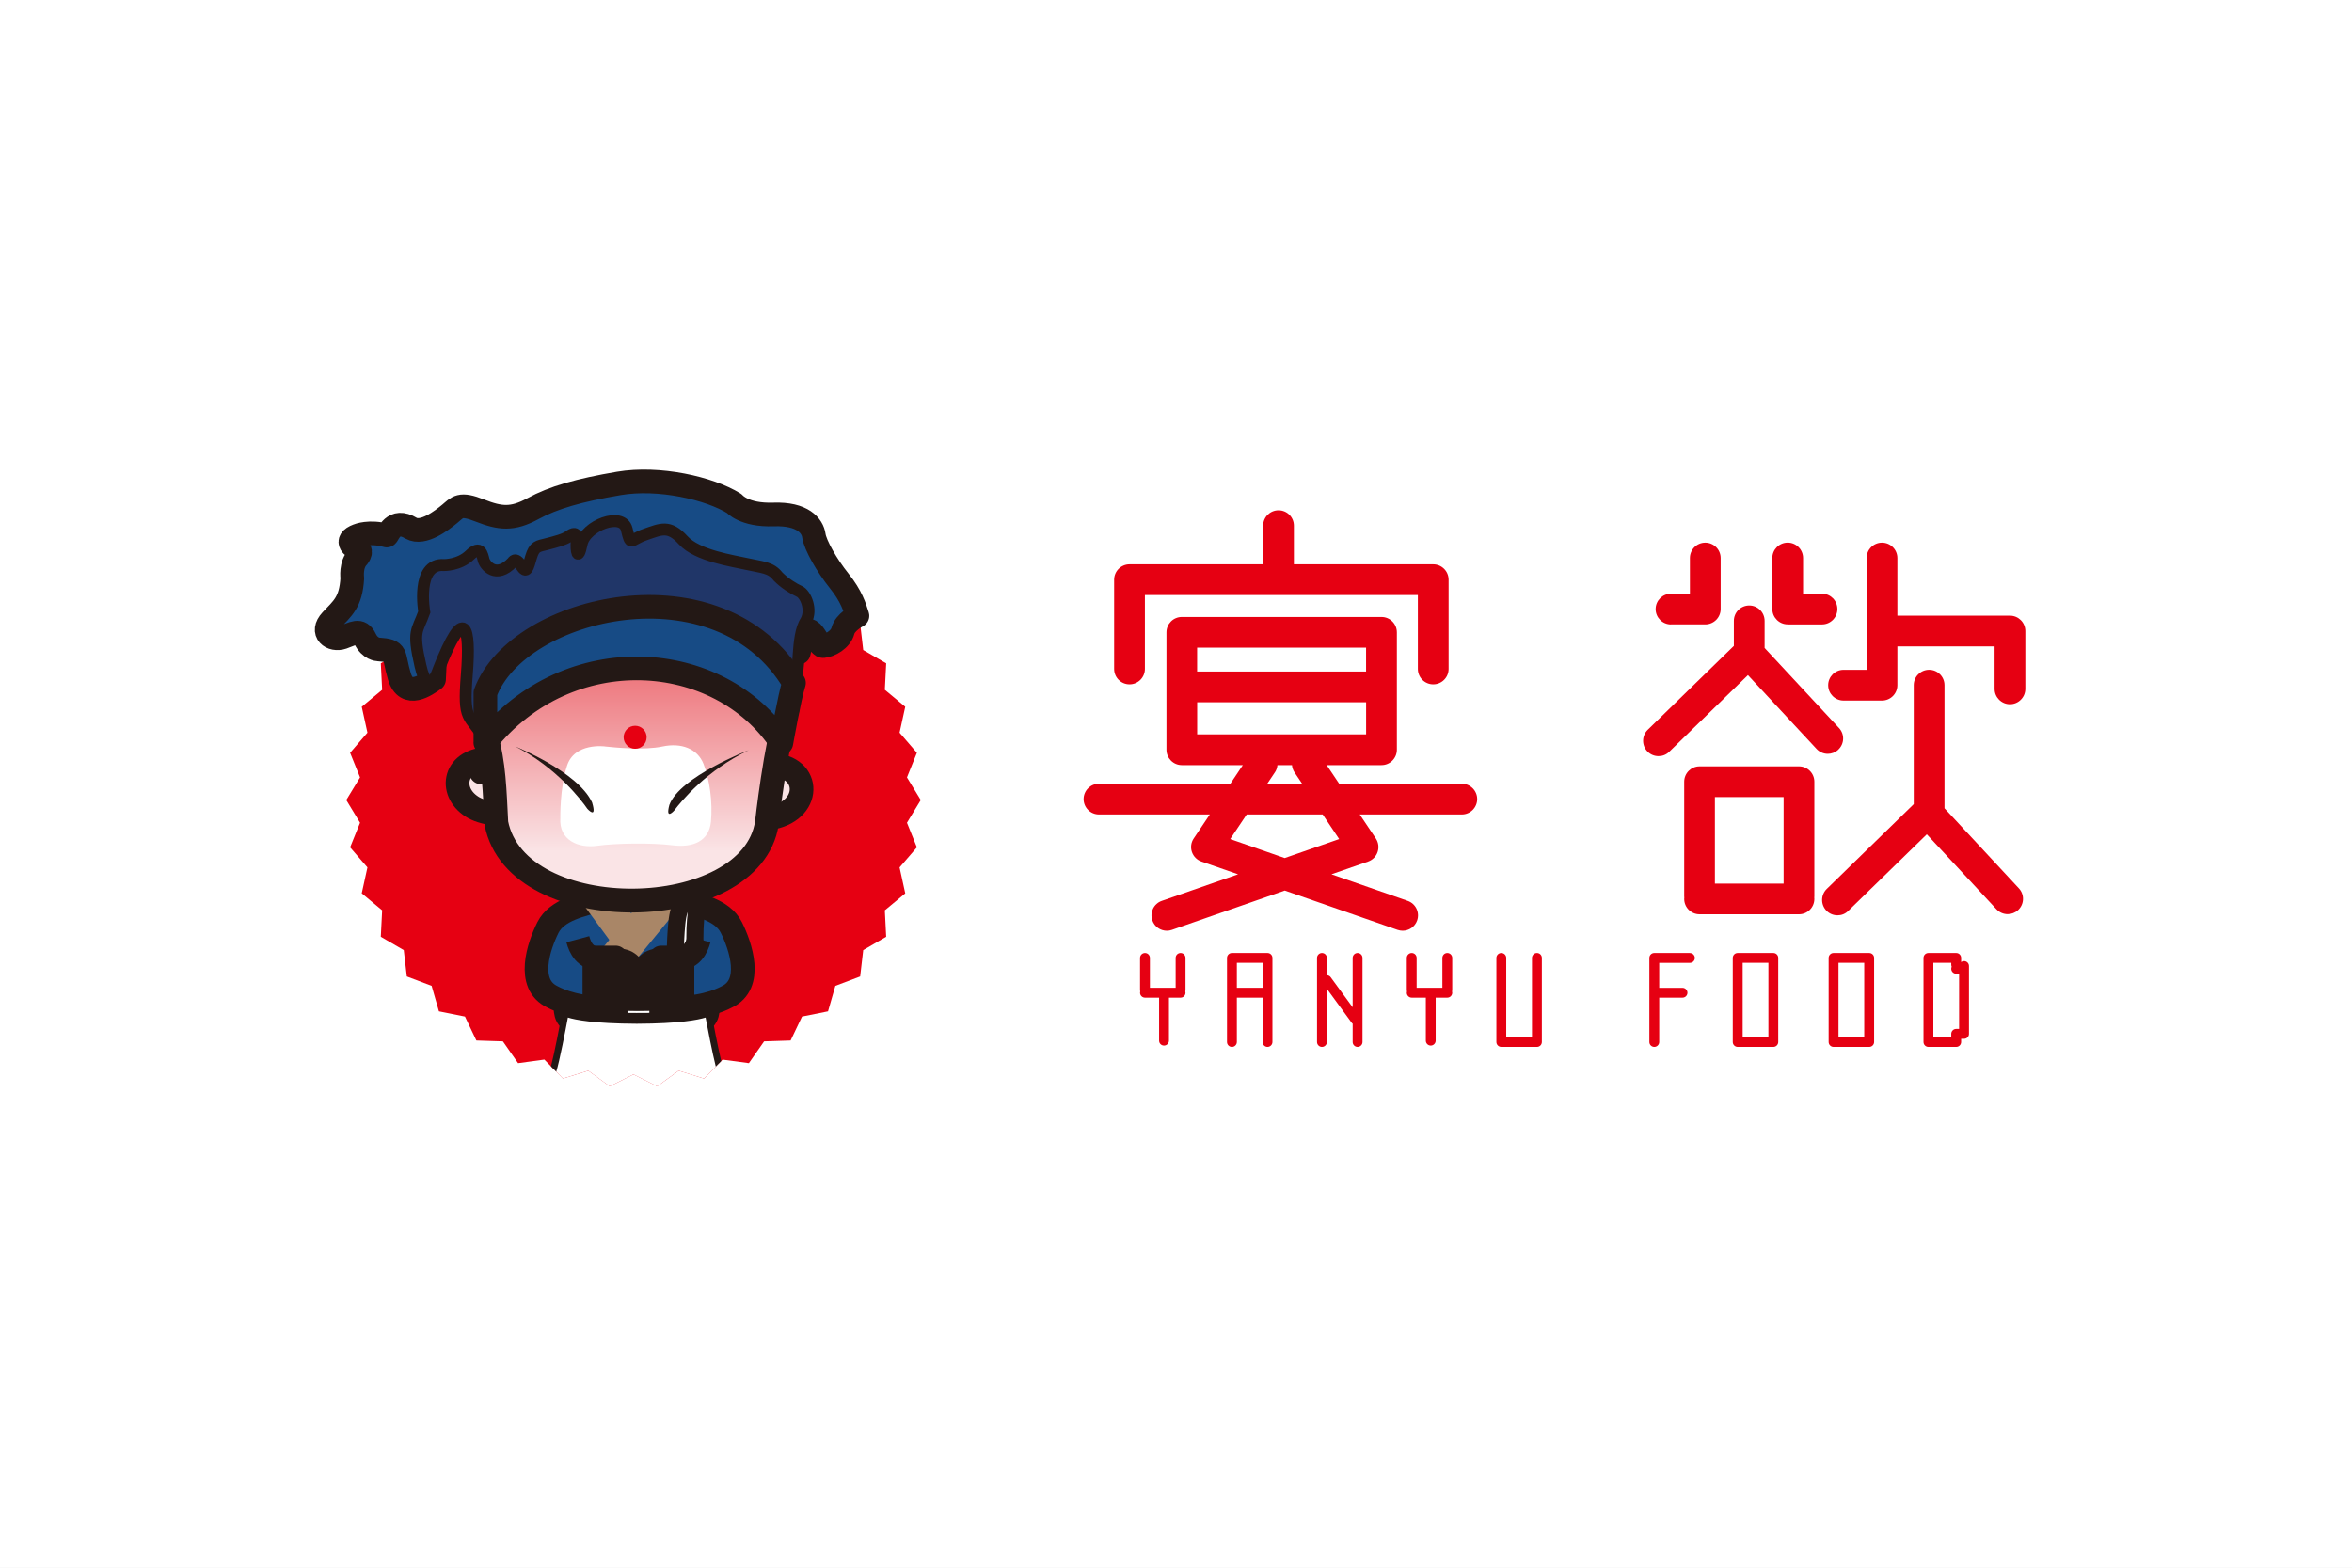
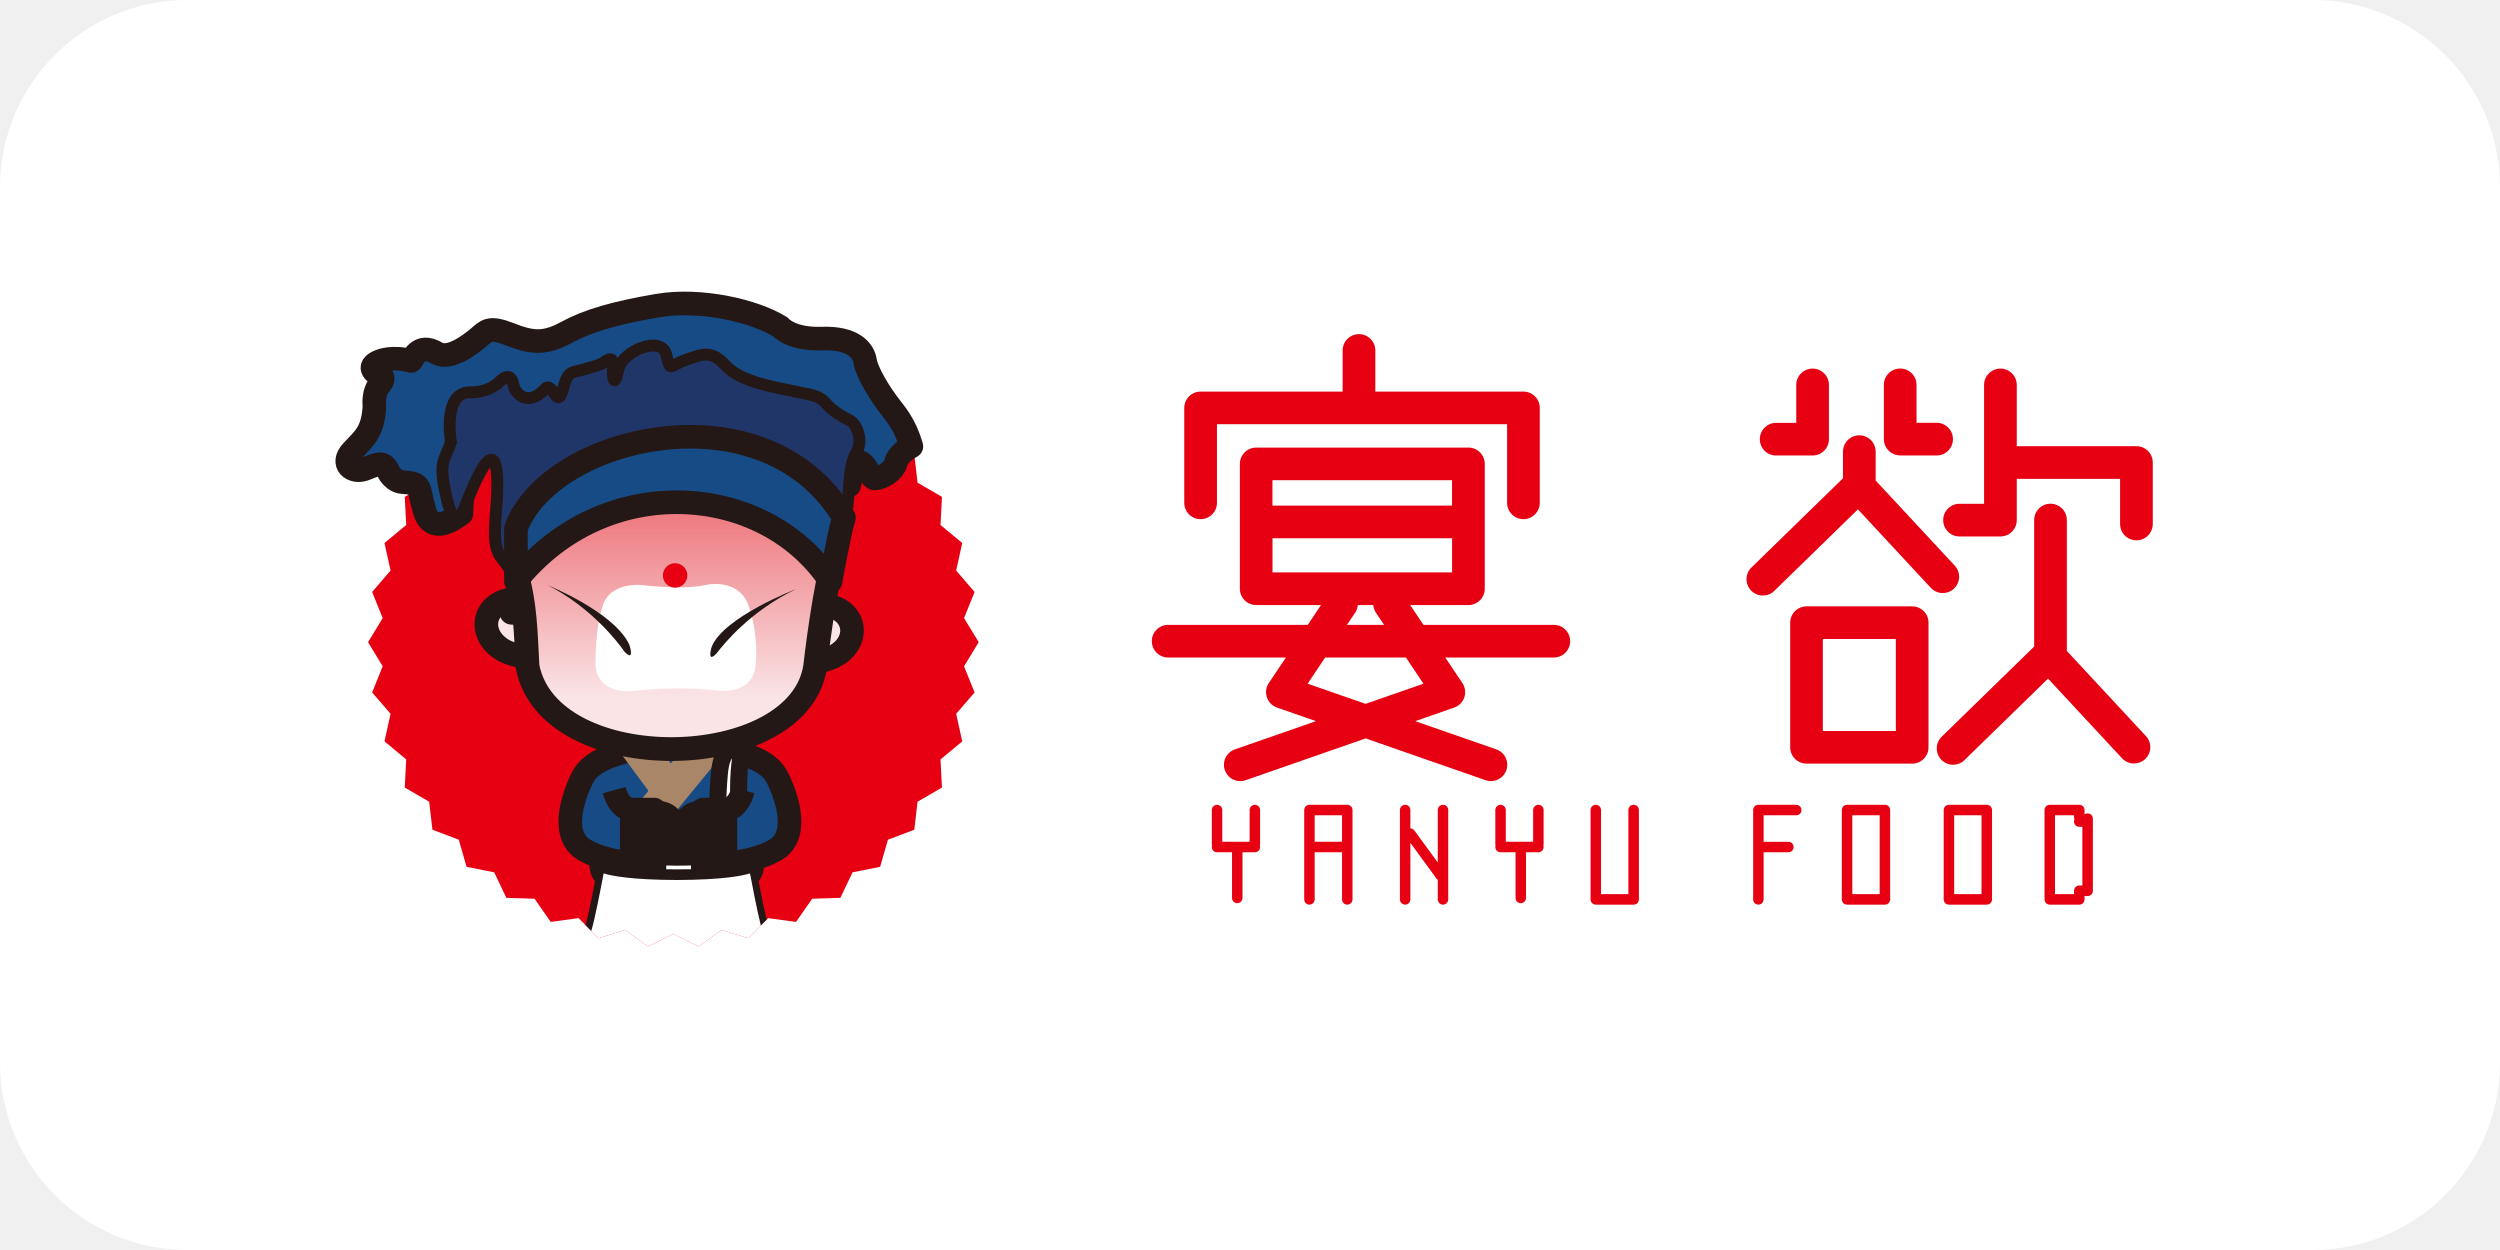
- <svg xmlns="http://www.w3.org/2000/svg" width="150" height="100" viewBox="0 0 150 100" fill="none">
-   <g clip-path="url(#clip0_2760_91916)">
-     <path d="M150 0H0V100H150V0Z" fill="white" />
-     <path d="M58.722 51.033L57.842 52.48L58.475 54.05L57.37 55.33L57.733 56.986L56.431 58.066L56.517 59.755L55.053 60.605L54.858 62.286L53.275 62.886L52.808 64.511L51.15 64.844L50.422 66.372L48.731 66.427L47.761 67.816L46.083 67.591L44.9 68.797L43.283 68.297L41.914 69.291L40.4 68.533L38.889 69.291L37.52 68.297L35.903 68.797L34.717 67.588L33.042 67.816L32.072 66.427L30.381 66.372L29.653 64.844L27.994 64.511L27.528 62.886L25.945 62.286L25.75 60.605L24.286 59.755L24.372 58.066L23.07 56.983L23.433 55.33L22.328 54.05L22.961 52.48L22.083 51.033L22.961 49.589L22.328 48.019L23.433 46.736L23.07 45.083L24.372 44.002L24.286 42.313L25.75 41.461L25.945 39.78L27.528 39.18L27.994 37.555L29.653 37.225L30.381 35.697L32.072 35.641L33.042 34.252L34.717 34.477L35.903 33.269L37.52 33.772L38.889 32.777L40.4 33.536L41.914 32.777L43.283 33.772L44.9 33.269L46.086 34.477L47.764 34.252L48.733 35.641L50.422 35.697L51.15 37.225L52.808 37.555L53.278 39.183L54.858 39.783L55.053 41.464L56.517 42.313L56.431 44.002L57.733 45.083L57.37 46.736L58.475 48.019L57.842 49.589L58.722 51.033Z" fill="#E60012" />
-     <path d="M44.458 63.538C43.836 63.644 43.05 63.694 42.25 63.716C42.244 63.711 42.239 63.705 42.239 63.705C41.828 63.711 41.25 63.724 40.608 63.73C39.964 63.724 39.389 63.711 38.975 63.705C38.975 63.705 38.972 63.708 38.964 63.716C38.164 63.694 37.378 63.644 36.755 63.538C35.953 63.447 36.069 63.638 36.069 63.991C36.069 64.344 35.98 65.047 36.689 65.166C37.6 65.333 39.214 65.374 40.605 65.369C41.997 65.374 43.614 65.336 44.522 65.166C45.23 65.047 45.142 64.344 45.142 63.991C45.142 63.638 45.258 63.447 44.456 63.538H44.458Z" fill="white" stroke="#231815" stroke-width="1.51" stroke-linejoin="round" />
-     <path d="M46.645 59.167C46.067 58.009 44.478 57.723 43.258 57.373L43.233 57.386C43.219 57.367 43.208 57.348 43.197 57.328L38.331 57.373C37.114 57.723 35.525 58.011 34.944 59.167C34.367 60.325 33.511 62.789 35.247 63.595C35.247 63.595 36.481 64.3 38.331 64.273V63.653C39.217 63.7 40.061 63.714 40.794 63.709C41.528 63.714 42.372 63.703 43.258 63.653V64.273C45.108 64.298 46.342 63.595 46.342 63.595C48.078 62.789 47.222 60.325 46.645 59.167Z" fill="#174B85" stroke="#231815" stroke-width="1.51" stroke-linejoin="round" />
-     <path d="M38.449 56.753L37.639 57.349L39.98 60.53L40.79 59.934L38.449 56.753Z" fill="#231815" stroke="#A98667" stroke-width="1.12" stroke-linejoin="round" />
-     <path d="M42.529 56.363L38.544 61.221L39.321 61.858L43.306 57L42.529 56.363Z" fill="#231815" stroke="#A98667" stroke-width="1.12" stroke-linejoin="round" />
-     <path d="M40.472 62.242C40.472 62.781 40.036 63.217 39.497 63.217C38.958 63.217 38.522 62.781 38.522 62.242C38.522 61.703 38.958 61.267 39.497 61.267C40.036 61.267 40.472 61.703 40.472 62.242Z" fill="#FAE4E6" stroke="#231815" stroke-width="1.51" stroke-linejoin="round" />
-     <path d="M42.953 62.242C42.953 62.781 42.517 63.217 41.978 63.217C41.439 63.217 41.003 62.781 41.003 62.242C41.003 61.703 41.439 61.267 41.978 61.267C42.517 61.267 42.953 61.703 42.953 62.242Z" fill="#FAE4E6" stroke="#231815" stroke-width="1.51" stroke-linejoin="round" />
-     <path d="M39.264 61.078H37.906V65.028H39.264V61.078Z" fill="white" stroke="#231815" stroke-width="1.51" stroke-linejoin="round" />
-     <path d="M36.85 59.911C37.005 60.489 37.333 61.12 38.164 61.145" stroke="#231815" stroke-width="1.51" stroke-linejoin="round" />
-     <path d="M44.556 57.403C43.669 57.312 43.289 57.603 43.164 58.903C43.103 59.531 43.067 60.295 43.061 60.998C43.056 61.75 43.922 60.956 44.339 60.595C44.228 58.592 44.553 57.4 44.553 57.4L44.556 57.403Z" fill="white" stroke="#231815" stroke-width="1.09" stroke-linejoin="round" />
-     <path d="M43.525 61.078H42.167V65.028H43.525V61.078Z" fill="white" stroke="#231815" stroke-width="1.51" stroke-linejoin="round" />
-     <path d="M44.581 59.911C44.425 60.489 44.097 61.12 43.267 61.145" stroke="#231815" stroke-width="1.51" stroke-linejoin="round" />
-     <path d="M45.161 64.619C45.161 64.619 44.394 65.078 40.608 65.094C36.822 65.078 36.056 64.619 36.056 64.619C36.056 64.619 35.569 67.266 35.306 68.191L35.9 68.8L37.517 68.3L38.886 69.294L40.4 68.536L41.914 69.294L43.283 68.3L44.9 68.8L45.822 67.861C45.553 66.755 45.161 64.622 45.161 64.622V64.619Z" fill="white" />
-     <path d="M45.367 64.581C45.356 64.514 45.308 64.458 45.25 64.431C45.189 64.4 45.117 64.406 45.058 64.436C45.05 64.442 44.225 64.867 40.611 64.883C36.997 64.867 36.169 64.442 36.167 64.439C36.108 64.403 36.036 64.4 35.972 64.428C35.908 64.456 35.864 64.514 35.853 64.581C35.711 65.347 35.356 67.203 35.139 68.017L35.475 68.361C35.692 67.669 36.078 65.653 36.217 64.906C36.686 65.053 37.867 65.292 40.608 65.303C43.35 65.292 44.531 65.053 45 64.906C45.122 65.556 45.431 67.169 45.65 68.033L45.995 67.681C45.781 66.769 45.489 65.253 45.364 64.581H45.367Z" fill="#231815" />
-     <path d="M31.264 48.405C28.956 48.392 28.564 50.472 30.1 51.455C30.419 51.661 30.897 51.825 31.578 51.916C32.108 51.989 32.278 51.819 32.278 51.819L33.233 49.297L31.267 48.405H31.264Z" fill="#FAE4E6" stroke="#231815" stroke-width="1.51" stroke-linejoin="round" />
-     <path d="M31.728 49.469C31.292 49.303 30.872 49.27 30.689 49.27L31.728 49.469Z" fill="#FAE4E6" />
-     <path d="M31.728 49.469C31.292 49.303 30.872 49.27 30.689 49.27" stroke="#231815" stroke-width="1.51" stroke-linecap="round" stroke-linejoin="round" />
-     <path d="M49.439 48.811C51.85 49.042 51.717 52.011 48.733 52.228C45.75 52.445 48.081 50.97 48.081 50.97L49.442 48.809L49.439 48.811Z" fill="#FAE4E6" stroke="#231815" stroke-width="1.51" stroke-linejoin="round" />
-     <path d="M31.222 47.164C31.222 47.164 31.725 51.422 31.625 52.395C33.269 58.498 45.542 59.403 48.761 53.367C49.467 49.309 49.567 47.464 50.236 45.42L49.9 42.57C49.9 42.57 42.958 40.692 42.489 40.759C42.019 40.825 35.278 41.161 35.278 41.161C35.278 41.161 31.253 44.145 31.219 44.281C31.186 44.414 31.219 47.164 31.219 47.164H31.222Z" fill="url(#paint0_linear_2760_91916)" />
-     <path d="M31.003 47.008C31.506 48.644 31.547 50.464 31.653 52.497C32.964 59.233 47.931 58.955 48.908 52.497C48.908 52.497 49.456 47.533 50.214 45.247" stroke="#231815" stroke-width="1.52" stroke-linecap="round" stroke-linejoin="round" />
-     <path d="M38.583 47.616C39.236 47.683 41.064 47.869 42.255 47.616C43.447 47.364 44.486 47.75 44.872 48.739C45.258 49.727 45.458 51.169 45.342 52.411C45.225 53.652 44.203 54.089 42.878 53.919C41.553 53.752 39.272 53.786 38.083 53.952C36.892 54.119 35.636 53.6 35.736 52.175C35.736 52.175 35.7 50.269 36.153 48.875C36.617 47.341 38.589 47.614 38.589 47.614L38.583 47.616Z" fill="white" />
-     <path d="M42.992 51.708C43.478 51.072 45.044 49.161 47.747 47.852C47.747 47.852 43.358 49.539 42.689 51.344C42.419 52.361 42.992 51.708 42.992 51.708Z" fill="#231815" />
-     <path d="M37.458 51.591C37.106 51.072 35.481 48.941 32.864 47.616C32.864 47.616 36.856 49.224 37.761 51.188C38.097 52.311 37.458 51.591 37.458 51.591Z" fill="#231815" />
-     <path d="M41.239 47.028C41.239 47.434 40.911 47.762 40.506 47.762C40.1 47.762 39.772 47.434 39.772 47.028C39.772 46.623 40.1 46.295 40.506 46.295C40.911 46.295 41.239 46.623 41.239 47.028Z" fill="#E60012" />
-     <path d="M27.681 43.331C27.181 43.692 25.908 44.594 25.472 43.15C25.039 41.703 25.405 41.514 24.117 41.425C24.117 41.425 23.594 41.408 23.28 40.744C22.967 40.083 22.55 40.414 21.853 40.656C21.155 40.9 20.408 40.342 21.122 39.575C21.836 38.808 22.378 38.444 22.467 36.878C22.467 36.878 22.344 36.008 22.833 35.519C22.833 35.519 23.217 35.05 22.678 34.961C22.678 34.961 21.842 34.525 22.817 34.161C22.817 34.161 23.567 33.847 24.664 34.161C24.75 34.144 25.067 32.994 26.214 33.692C26.981 34.128 28.183 33.189 28.689 32.772C29.194 32.355 29.317 32.058 30.605 32.567C31.894 33.072 32.678 33.161 33.983 32.45C35.289 31.736 36.928 31.269 39.472 30.836C42.017 30.403 45.253 31.139 46.819 32.117C46.819 32.117 47.444 32.883 49.328 32.817C51.208 32.75 51.817 33.55 51.903 34.161C51.989 34.769 52.736 36.078 53.519 37.053C54.303 38.028 54.511 38.744 54.683 39.283C54.683 39.283 53.9 39.683 53.758 40.239C53.619 40.797 52.922 41.178 52.503 41.214C52.086 41.247 51.508 38.706 50.947 41.628C49.211 39.694 39.603 36.931 39.603 36.931L28.3 37.928L27.828 40.208L27.681 43.331Z" fill="#174B85" stroke="#231815" stroke-width="1.51" stroke-linejoin="round" />
-     <path d="M30.953 47.195C29.908 45.481 29.525 46.111 29.772 43.031C30.02 39.95 29.639 38.45 27.961 42.734C27.961 42.734 27.331 44.717 26.811 42.453C26.292 40.189 26.606 40.292 27.058 39.039C27.058 39.039 26.506 35.903 28.317 36.045C28.317 36.045 29.292 36.064 29.972 35.403C30.653 34.742 30.756 35.386 30.842 35.717C30.928 36.048 31.625 36.973 32.689 35.859C32.689 35.859 32.864 35.492 33.228 36.067C33.592 36.642 33.664 36.225 33.872 35.528C34.083 34.831 34.308 34.85 34.847 34.712C35.386 34.573 35.997 34.417 36.258 34.225C36.52 34.034 36.833 33.878 36.781 34.506C36.728 35.134 36.85 35.881 37.094 34.698C37.339 33.514 39.692 32.628 39.969 33.761C40.247 34.895 40.142 34.442 41.153 34.095C42.164 33.748 42.669 33.47 43.572 34.464C44.478 35.459 46.742 35.775 47.664 35.984C48.586 36.195 49.161 36.178 49.614 36.77C50.036 37.203 50.606 37.556 50.989 37.728C51.372 37.903 51.806 38.878 51.406 39.609C50.742 40.6 51.069 43.092 50.636 43.562C50.2 44.031 47.606 43.384 47.606 43.384L43.531 42.753L40.797 41.984L36.669 42.536C36.669 42.536 33.883 43.231 33.778 43.264C33.672 43.3 31.756 44.759 31.756 44.759L30.953 47.195Z" fill="#203668" stroke="#231815" stroke-width="0.76" stroke-miterlimit="10" />
-     <path d="M30.953 47.37C36.255 40.722 45.867 41.395 49.831 47.392C49.831 47.392 50.355 44.431 50.636 43.561C45.908 35.581 33.017 38.631 30.956 44.2V47.37H30.953Z" fill="#174B85" stroke="#231815" stroke-width="1.51" stroke-linejoin="round" />
-     <path d="M107.775 60.789H105.503C105.328 60.789 105.189 60.931 105.189 61.103V66.467C105.189 66.642 105.331 66.781 105.503 66.781C105.675 66.781 105.817 66.639 105.817 66.467V63.639H107.303C107.478 63.639 107.617 63.497 107.617 63.325C107.617 63.153 107.475 63.011 107.303 63.011H105.817V61.42H107.775C107.95 61.42 108.089 61.278 108.089 61.106C108.089 60.934 107.947 60.792 107.775 60.792V60.789Z" fill="#E60012" />
-     <path d="M75.292 60.789C75.117 60.789 74.978 60.931 74.978 61.103V63.008H73.336V61.103C73.336 60.928 73.195 60.789 73.022 60.789C72.85 60.789 72.708 60.931 72.708 61.103V63.158C72.708 63.186 72.714 63.214 72.719 63.242C72.711 63.27 72.708 63.295 72.708 63.325C72.708 63.5 72.85 63.639 73.022 63.639H73.922V66.381C73.922 66.556 74.064 66.695 74.236 66.695C74.408 66.695 74.55 66.553 74.55 66.381V63.639H75.292C75.467 63.639 75.606 63.497 75.606 63.325C75.606 63.297 75.6 63.27 75.594 63.242C75.603 63.214 75.606 63.189 75.606 63.158V61.103C75.606 60.928 75.464 60.789 75.292 60.789Z" fill="#E60012" />
-     <path d="M92.303 60.789C92.128 60.789 91.989 60.931 91.989 61.103V63.008H90.347V61.103C90.347 60.928 90.206 60.789 90.033 60.789C89.861 60.789 89.719 60.931 89.719 61.103V63.158C89.719 63.186 89.725 63.214 89.731 63.242C89.722 63.27 89.719 63.295 89.719 63.325C89.719 63.5 89.861 63.639 90.033 63.639H90.933V66.381C90.933 66.556 91.075 66.695 91.247 66.695C91.419 66.695 91.561 66.553 91.561 66.381V63.639H92.303C92.478 63.639 92.617 63.497 92.617 63.325C92.617 63.297 92.611 63.27 92.606 63.242C92.614 63.214 92.617 63.189 92.617 63.158V61.103C92.617 60.928 92.475 60.789 92.303 60.789Z" fill="#E60012" />
-     <path d="M80.839 60.789H78.567C78.392 60.789 78.253 60.931 78.253 61.103V66.467C78.253 66.642 78.394 66.781 78.567 66.781C78.739 66.781 78.881 66.639 78.881 66.467V63.639H80.522V66.467C80.522 66.642 80.664 66.781 80.836 66.781C81.008 66.781 81.15 66.639 81.15 66.467V61.103C81.15 60.928 81.008 60.789 80.836 60.789H80.839ZM78.881 63.008V61.417H80.522V63.008H78.881Z" fill="#E60012" />
-     <path d="M86.581 60.789C86.406 60.789 86.267 60.931 86.267 61.103V64.253L84.864 62.334C84.805 62.253 84.717 62.211 84.622 62.206V61.103C84.622 60.928 84.481 60.789 84.308 60.789C84.136 60.789 83.994 60.931 83.994 61.103V66.467C83.994 66.642 84.136 66.781 84.308 66.781C84.481 66.781 84.622 66.639 84.622 66.467V63.072L86.203 65.236C86.222 65.261 86.242 65.284 86.267 65.3V66.467C86.267 66.642 86.408 66.781 86.581 66.781C86.753 66.781 86.894 66.639 86.894 66.467V61.103C86.894 60.928 86.753 60.789 86.581 60.789Z" fill="#E60012" />
-     <path d="M98.017 60.789C97.842 60.789 97.703 60.931 97.703 61.103V66.15H96.061V61.103C96.061 60.928 95.919 60.789 95.747 60.789C95.575 60.789 95.433 60.931 95.433 61.103V66.467C95.433 66.642 95.575 66.781 95.747 66.781H98.019C98.195 66.781 98.333 66.639 98.333 66.467V61.103C98.333 60.928 98.192 60.789 98.019 60.789H98.017Z" fill="#E60012" />
-     <path d="M113.094 60.789H110.822C110.647 60.789 110.508 60.931 110.508 61.103V66.467C110.508 66.642 110.65 66.781 110.822 66.781H113.094C113.269 66.781 113.408 66.639 113.408 66.467V61.103C113.408 60.928 113.267 60.789 113.094 60.789ZM112.781 61.417V66.15H111.139V61.417H112.781Z" fill="#E60012" />
-     <path d="M119.208 60.789H116.936C116.761 60.789 116.622 60.931 116.622 61.103V66.467C116.622 66.642 116.764 66.781 116.936 66.781H119.208C119.383 66.781 119.522 66.639 119.522 66.467V61.103C119.522 60.928 119.381 60.789 119.208 60.789ZM118.892 61.417V66.15H117.25V61.417H118.892Z" fill="#E60012" />
-     <path d="M125.258 61.306C125.189 61.306 125.125 61.328 125.072 61.367V61.103C125.072 60.928 124.931 60.789 124.758 60.789H122.986C122.811 60.789 122.672 60.931 122.672 61.103V66.467C122.672 66.642 122.814 66.781 122.986 66.781H124.758C124.933 66.781 125.072 66.639 125.072 66.467V66.264H125.258C125.433 66.264 125.572 66.122 125.572 65.95V61.62C125.572 61.445 125.431 61.306 125.258 61.306ZM124.756 65.633C124.581 65.633 124.442 65.775 124.442 65.947V66.15H123.3V61.417H124.442V61.536C124.442 61.584 124.453 61.628 124.469 61.667C124.45 61.706 124.442 61.75 124.442 61.797C124.442 61.972 124.583 62.111 124.756 62.111H124.942V65.633H124.756Z" fill="#E60012" />
-     <path d="M93.228 49.992H85.406L84.611 48.806H88.106C88.647 48.806 89.086 48.367 89.086 47.825V40.336C89.086 39.794 88.647 39.355 88.106 39.355H75.372C74.831 39.355 74.392 39.794 74.392 40.336V47.825C74.392 48.367 74.831 48.806 75.372 48.806H79.261L78.467 49.992H70.089C69.547 49.992 69.108 50.431 69.108 50.972C69.108 51.514 69.547 51.953 70.089 51.953H77.156L76.128 53.486C75.958 53.739 75.917 54.056 76.014 54.342C76.111 54.63 76.333 54.855 76.62 54.956L78.958 55.769L74.094 57.464C73.583 57.642 73.314 58.2 73.492 58.711C73.633 59.117 74.011 59.369 74.417 59.369C74.522 59.369 74.633 59.353 74.739 59.314L81.936 56.806L89.133 59.314C89.239 59.35 89.35 59.369 89.456 59.369C89.861 59.369 90.239 59.117 90.381 58.711C90.558 58.2 90.289 57.642 89.778 57.464L84.914 55.769L87.253 54.956C87.539 54.855 87.764 54.628 87.858 54.342C87.956 54.053 87.911 53.739 87.745 53.486L86.717 51.953H93.228C93.769 51.953 94.208 51.514 94.208 50.972C94.208 50.431 93.769 49.992 93.228 49.992ZM76.35 46.844V44.797H87.125V46.844H76.35ZM87.122 42.836H76.347V41.314H87.122V42.836ZM81.308 49.267C81.403 49.125 81.456 48.964 81.469 48.806H82.397C82.411 48.967 82.464 49.125 82.558 49.267L83.044 49.992H80.82L81.306 49.267H81.308ZM85.408 53.522L81.933 54.733L78.458 53.522L79.508 51.953H84.356L85.406 53.522H85.408Z" fill="#E60012" />
-     <path d="M72.036 43.653C72.578 43.653 73.017 43.214 73.017 42.672V37.955H90.425V42.672C90.425 43.214 90.864 43.653 91.406 43.653C91.947 43.653 92.386 43.214 92.386 42.672V36.978C92.386 36.436 91.947 35.997 91.406 35.997H82.519V33.53C82.519 32.989 82.081 32.55 81.539 32.55C80.997 32.55 80.558 32.989 80.558 33.53V35.997H72.036C71.494 35.997 71.055 36.436 71.055 36.978V42.672C71.055 43.214 71.494 43.653 72.036 43.653Z" fill="#E60012" />
-     <path d="M117.233 47.822C117.631 47.453 117.653 46.833 117.283 46.439L112.539 41.333V39.603C112.539 39.061 112.1 38.622 111.558 38.622C111.017 38.622 110.578 39.061 110.578 39.603V41.2L105.086 46.553C104.7 46.93 104.692 47.55 105.069 47.939C105.261 48.136 105.517 48.233 105.772 48.233C106.028 48.233 106.267 48.142 106.456 47.955L111.475 43.064L115.85 47.772C116.042 47.98 116.306 48.086 116.567 48.086C116.806 48.086 117.044 48 117.233 47.825V47.822Z" fill="#E60012" />
-     <path d="M124.011 51.558V43.705C124.011 43.163 123.572 42.725 123.031 42.725C122.489 42.725 122.05 43.163 122.05 43.705V51.294L116.5 56.705C116.114 57.083 116.106 57.702 116.483 58.091C116.675 58.288 116.931 58.386 117.186 58.386C117.442 58.386 117.68 58.294 117.869 58.108L122.883 53.219L127.322 57.997C127.514 58.205 127.778 58.311 128.039 58.311C128.278 58.311 128.517 58.225 128.706 58.05C129.103 57.68 129.125 57.061 128.755 56.666L124.011 51.558Z" fill="#E60012" />
-     <path d="M106.569 39.83H108.756C109.297 39.83 109.736 39.391 109.736 38.849V35.597C109.736 35.055 109.297 34.616 108.756 34.616C108.214 34.616 107.775 35.055 107.775 35.597V37.872H106.569C106.028 37.872 105.589 38.311 105.589 38.852C105.589 39.394 106.028 39.833 106.569 39.833V39.83Z" fill="#E60012" />
-     <path d="M114.011 39.831H116.197C116.739 39.831 117.178 39.392 117.178 38.85C117.178 38.309 116.739 37.87 116.197 37.87H114.992V35.595C114.992 35.053 114.553 34.614 114.011 34.614C113.469 34.614 113.031 35.053 113.031 35.595V38.848C113.031 39.389 113.469 39.828 114.011 39.828V39.831Z" fill="#E60012" />
-     <path d="M129.167 40.252C129.167 39.711 128.728 39.272 128.186 39.272H121.006V35.597C121.006 35.055 120.567 34.616 120.025 34.616C119.483 34.616 119.044 35.055 119.044 35.597V42.727H117.572C117.031 42.727 116.592 43.166 116.592 43.708C116.592 44.249 117.031 44.688 117.572 44.688H120.025C120.567 44.688 121.006 44.249 121.006 43.708V41.233H127.206V43.941C127.206 44.483 127.644 44.922 128.186 44.922C128.728 44.922 129.167 44.483 129.167 43.941V40.252Z" fill="#E60012" />
-     <path d="M114.731 48.884H108.392C107.85 48.884 107.411 49.323 107.411 49.864V57.173C107.411 57.2 107.411 57.228 107.417 57.256C107.417 57.284 107.411 57.312 107.411 57.339C107.411 57.881 107.85 58.32 108.392 58.32H114.731C115.272 58.32 115.711 57.881 115.711 57.339C115.711 57.312 115.711 57.284 115.706 57.256C115.706 57.228 115.711 57.2 115.711 57.173V49.864C115.711 49.323 115.272 48.884 114.731 48.884ZM109.369 50.845H113.75V56.362H109.369V50.845Z" fill="#E60012" />
-   </g>
+ <svg xmlns="http://www.w3.org/2000/svg" width="160" height="80" viewBox="0 0 160 80" fill="none">
+   <rect width="160" height="80" rx="12" fill="white" />
+   <path d="M62.637 41.099L61.698 42.643L62.374 44.317L61.194 45.683L61.583 47.449L60.193 48.602L60.285 50.403L58.723 51.31L58.516 53.102L56.827 53.742L56.329 55.476L54.56 55.831L53.784 57.461L51.98 57.52L50.946 59.002L49.156 58.762L47.894 60.048L46.169 59.514L44.708 60.575L43.094 59.766L41.482 60.575L40.021 59.514L38.297 60.048L37.031 58.759L35.245 59.002L34.211 57.52L32.406 57.461L31.63 55.831L29.861 55.476L29.363 53.742L27.674 53.102L27.467 51.31L25.905 50.403L25.997 48.602L24.608 47.446L24.996 45.683L23.817 44.317L24.492 42.643L23.556 41.099L24.492 39.559L23.817 37.885L24.996 36.516L24.608 34.753L25.997 33.6L25.905 31.799L27.467 30.889L27.674 29.097L29.363 28.457L29.861 26.723L31.63 26.371L32.406 24.741L34.211 24.682L35.245 23.2L37.031 23.44L38.297 22.151L40.021 22.688L41.482 21.627L43.094 22.436L44.708 21.627L46.169 22.688L47.894 22.151L49.159 23.44L50.948 23.2L51.983 24.682L53.784 24.741L54.56 26.371L56.329 26.723L56.83 28.459L58.516 29.099L58.723 30.892L60.285 31.799L60.193 33.6L61.583 34.753L61.194 36.516L62.374 37.885L61.698 39.559L62.637 41.099Z" fill="#E60012" />
+   <path d="M47.422 54.439C46.759 54.552 45.92 54.605 45.067 54.629C45.061 54.623 45.055 54.617 45.055 54.617C44.616 54.623 44 54.638 43.316 54.644C42.628 54.638 42.015 54.623 41.574 54.617C41.574 54.617 41.571 54.62 41.562 54.629C40.708 54.605 39.87 54.552 39.206 54.439C38.35 54.342 38.474 54.546 38.474 54.922C38.474 55.299 38.379 56.048 39.135 56.176C40.107 56.353 41.828 56.398 43.313 56.392C44.797 56.398 46.522 56.356 47.49 56.176C48.246 56.048 48.151 55.299 48.151 54.922C48.151 54.546 48.276 54.342 47.419 54.439H47.422Z" fill="white" stroke="#231815" stroke-width="1.51" stroke-linejoin="round" />
+   <path d="M49.755 49.775C49.138 48.539 47.443 48.234 46.143 47.861L46.116 47.876C46.101 47.855 46.089 47.834 46.077 47.813L40.886 47.861C39.589 48.234 37.894 48.542 37.275 49.775C36.658 51.011 35.746 53.639 37.597 54.498C37.597 54.498 38.913 55.251 40.886 55.221V54.56C41.831 54.611 42.732 54.625 43.514 54.619C44.297 54.625 45.197 54.614 46.143 54.56V55.221C48.116 55.248 49.431 54.498 49.431 54.498C51.283 53.639 50.371 51.011 49.755 49.775Z" fill="#174B85" stroke="#231815" stroke-width="1.51" stroke-linejoin="round" />
+   <path d="M41.012 47.2L40.148 47.836L42.646 51.229L43.51 50.594L41.012 47.2Z" fill="#231815" stroke="#A98667" stroke-width="1.12" stroke-linejoin="round" />
+   <path d="M45.364 46.785L41.114 51.967L41.943 52.647L46.193 47.465L45.364 46.785Z" fill="#231815" stroke="#A98667" stroke-width="1.12" stroke-linejoin="round" />
+   <path d="M43.171 53.056C43.171 53.63 42.706 54.096 42.131 54.096C41.556 54.096 41.091 53.63 41.091 53.056C41.091 52.481 41.556 52.016 42.131 52.016C42.706 52.016 43.171 52.481 43.171 53.056Z" fill="#FAE4E6" stroke="#231815" stroke-width="1.51" stroke-linejoin="round" />
+   <path d="M45.817 53.056C45.817 53.63 45.351 54.096 44.777 54.096C44.202 54.096 43.737 53.63 43.737 53.056C43.737 52.481 44.202 52.016 44.777 52.016C45.351 52.016 45.817 52.481 45.817 53.056Z" fill="#FAE4E6" stroke="#231815" stroke-width="1.51" stroke-linejoin="round" />
+   <path d="M41.882 51.813H40.433V56.027H41.882V51.813Z" fill="white" stroke="#231815" stroke-width="1.51" stroke-linejoin="round" />
+   <path d="M39.307 50.569C39.473 51.186 39.822 51.858 40.708 51.885" stroke="#231815" stroke-width="1.51" stroke-linejoin="round" />
+   <path d="M47.526 47.894C46.581 47.796 46.175 48.107 46.042 49.493C45.977 50.163 45.938 50.978 45.932 51.728C45.926 52.531 46.851 51.683 47.295 51.298C47.177 49.162 47.523 47.891 47.523 47.891L47.526 47.894Z" fill="white" stroke="#231815" stroke-width="1.09" stroke-linejoin="round" />
+   <path d="M46.427 51.813H44.978V56.027H46.427V51.813Z" fill="white" stroke="#231815" stroke-width="1.51" stroke-linejoin="round" />
+   <path d="M47.553 50.569C47.387 51.186 47.037 51.858 46.151 51.885" stroke="#231815" stroke-width="1.51" stroke-linejoin="round" />
+   <path d="M48.172 55.592C48.172 55.592 47.355 56.081 43.316 56.099C39.277 56.081 38.46 55.592 38.46 55.592C38.46 55.592 37.941 58.416 37.66 59.402L38.294 60.051L40.018 59.518L41.479 60.578L43.094 59.77L44.709 60.578L46.169 59.518L47.894 60.051L48.877 59.05C48.59 57.87 48.172 55.595 48.172 55.595V55.592Z" fill="white" />
+   <path d="M48.392 55.55C48.38 55.479 48.329 55.42 48.267 55.39C48.202 55.358 48.125 55.363 48.063 55.396C48.054 55.402 47.174 55.855 43.319 55.873C39.464 55.855 38.581 55.402 38.578 55.399C38.516 55.361 38.439 55.358 38.371 55.387C38.303 55.417 38.255 55.479 38.243 55.55C38.092 56.368 37.713 58.347 37.482 59.215L37.84 59.583C38.072 58.845 38.483 56.694 38.632 55.897C39.132 56.054 40.392 56.309 43.316 56.32C46.24 56.309 47.5 56.054 48 55.897C48.131 56.59 48.46 58.312 48.694 59.233L49.061 58.857C48.833 57.885 48.522 56.267 48.389 55.55H48.392Z" fill="#231815" />
+   <path d="M33.348 38.297C30.886 38.282 30.468 40.501 32.107 41.55C32.448 41.77 32.957 41.944 33.683 42.042C34.249 42.119 34.43 41.938 34.43 41.938L35.449 39.248L33.351 38.297H33.348Z" fill="#FAE4E6" stroke="#231815" stroke-width="1.51" stroke-linejoin="round" />
+   <path d="M33.843 39.432C33.378 39.254 32.931 39.219 32.735 39.219L33.843 39.432Z" fill="#FAE4E6" />
+   <path d="M33.843 39.432C33.378 39.254 32.931 39.219 32.735 39.219" stroke="#231815" stroke-width="1.51" stroke-linecap="round" stroke-linejoin="round" />
+   <path d="M52.735 38.73C55.307 38.975 55.164 42.143 51.982 42.374C48.8 42.605 51.286 41.032 51.286 41.032L52.738 38.727L52.735 38.73Z" fill="#FAE4E6" stroke="#231815" stroke-width="1.51" stroke-linejoin="round" />
+   <path d="M33.304 36.973C33.304 36.973 33.84 41.515 33.733 42.552C35.488 49.062 48.578 50.028 52.012 43.589C52.765 39.261 52.871 37.293 53.585 35.112L53.227 32.072C53.227 32.072 45.822 30.069 45.322 30.14C44.821 30.212 37.63 30.57 37.63 30.57C37.63 30.57 33.337 33.752 33.301 33.898C33.265 34.04 33.301 36.973 33.301 36.973H33.304Z" fill="url(#paint0_linear_2890_194090)" />
+   <path d="M33.07 36.807C33.606 38.552 33.651 40.493 33.763 42.662C35.162 49.847 51.126 49.551 52.169 42.662C52.169 42.662 52.753 37.367 53.562 34.929" stroke="#231815" stroke-width="1.52" stroke-linecap="round" stroke-linejoin="round" />
+   <path d="M41.156 37.455C41.852 37.526 43.802 37.725 45.073 37.455C46.344 37.186 47.452 37.597 47.864 38.652C48.276 39.707 48.489 41.245 48.365 42.569C48.24 43.894 47.15 44.359 45.736 44.178C44.323 44.001 41.891 44.036 40.623 44.214C39.351 44.392 38.012 43.837 38.119 42.318C38.119 42.318 38.08 40.285 38.563 38.797C39.058 37.162 41.162 37.452 41.162 37.452L41.156 37.455Z" fill="white" />
+   <path d="M45.858 41.821C46.377 41.142 48.048 39.104 50.931 37.708C50.931 37.708 46.249 39.507 45.535 41.432C45.248 42.517 45.858 41.821 45.858 41.821Z" fill="#231815" />
+   <path d="M39.956 41.695C39.58 41.141 37.846 38.868 35.055 37.455C35.055 37.455 39.313 39.171 40.279 41.265C40.637 42.462 39.956 41.695 39.956 41.695Z" fill="#231815" />
+   <path d="M43.989 36.827C43.989 37.26 43.639 37.609 43.206 37.609C42.774 37.609 42.424 37.26 42.424 36.827C42.424 36.395 42.774 36.045 43.206 36.045C43.639 36.045 43.989 36.395 43.989 36.827Z" fill="#E60012" />
+   <path d="M29.526 32.884C28.993 33.269 27.636 34.232 27.171 32.691C26.709 31.148 27.1 30.946 25.725 30.851C25.725 30.851 25.168 30.834 24.833 30.125C24.498 29.42 24.054 29.773 23.31 30.03C22.566 30.291 21.769 29.696 22.531 28.878C23.292 28.06 23.87 27.672 23.965 26.001C23.965 26.001 23.834 25.073 24.356 24.552C24.356 24.552 24.765 24.051 24.19 23.956C24.19 23.956 23.298 23.491 24.338 23.103C24.338 23.103 25.138 22.768 26.309 23.103C26.4 23.085 26.738 21.859 27.962 22.602C28.78 23.068 30.063 22.066 30.602 21.622C31.141 21.177 31.271 20.86 32.646 21.402C34.021 21.942 34.857 22.037 36.249 21.278C37.642 20.517 39.39 20.019 42.104 19.556C44.818 19.094 48.27 19.879 49.941 20.922C49.941 20.922 50.608 21.74 52.617 21.669C54.623 21.598 55.271 22.451 55.363 23.103C55.455 23.752 56.252 25.148 57.088 26.188C57.923 27.228 58.145 27.992 58.329 28.567C58.329 28.567 57.494 28.994 57.343 29.586C57.194 30.182 56.451 30.587 56.003 30.626C55.559 30.662 54.943 27.951 54.344 31.067C52.492 29.005 42.243 26.057 42.243 26.057L30.187 27.121L29.683 29.553L29.526 32.884Z" fill="#174B85" stroke="#231815" stroke-width="1.51" stroke-linejoin="round" />
+   <path d="M33.017 37.005C31.903 35.177 31.494 35.85 31.757 32.564C32.021 29.278 31.615 27.678 29.826 32.247C29.826 32.247 29.153 34.362 28.599 31.947C28.045 29.533 28.38 29.642 28.863 28.306C28.863 28.306 28.273 24.961 30.205 25.112C30.205 25.112 31.245 25.133 31.971 24.427C32.697 23.722 32.806 24.41 32.898 24.762C32.99 25.115 33.734 26.102 34.868 24.913C34.868 24.913 35.055 24.522 35.443 25.136C35.831 25.749 35.908 25.305 36.131 24.561C36.356 23.817 36.596 23.838 37.171 23.69C37.745 23.541 38.397 23.376 38.676 23.171C38.954 22.967 39.289 22.801 39.233 23.47C39.177 24.14 39.307 24.937 39.568 23.675C39.828 22.413 42.338 21.468 42.634 22.676C42.931 23.885 42.818 23.402 43.897 23.032C44.975 22.662 45.514 22.365 46.477 23.426C47.443 24.487 49.858 24.825 50.842 25.047C51.825 25.272 52.439 25.254 52.922 25.885C53.372 26.347 53.98 26.724 54.388 26.907C54.797 27.094 55.26 28.134 54.833 28.913C54.125 29.971 54.474 32.629 54.012 33.13C53.547 33.63 50.78 32.94 50.78 32.94L46.433 32.267L43.517 31.447L39.114 32.036C39.114 32.036 36.143 32.777 36.03 32.813C35.917 32.851 33.873 34.407 33.873 34.407L33.017 37.005Z" fill="#203668" stroke="#231815" stroke-width="0.76" stroke-miterlimit="10" />
+   <path d="M33.017 37.192C38.673 30.102 48.925 30.819 53.153 37.216C53.153 37.216 53.713 34.057 54.012 33.13C48.969 24.617 35.218 27.871 33.019 33.812V37.192H33.017Z" fill="#174B85" stroke="#231815" stroke-width="1.51" stroke-linejoin="round" />
+   <path d="M114.96 51.506H112.536C112.35 51.506 112.202 51.657 112.202 51.841V57.562C112.202 57.749 112.353 57.897 112.536 57.897C112.72 57.897 112.871 57.746 112.871 57.562V54.546H114.456C114.643 54.546 114.791 54.395 114.791 54.211C114.791 54.027 114.64 53.876 114.456 53.876H112.871V52.178H114.96C115.147 52.178 115.295 52.027 115.295 51.844C115.295 51.66 115.144 51.509 114.96 51.509V51.506Z" fill="#E60012" />
+   <path d="M80.311 51.506C80.124 51.506 79.976 51.657 79.976 51.841V53.873H78.225V51.841C78.225 51.654 78.074 51.506 77.891 51.506C77.707 51.506 77.556 51.657 77.556 51.841V54.033C77.556 54.063 77.562 54.093 77.567 54.122C77.559 54.152 77.556 54.178 77.556 54.211C77.556 54.398 77.707 54.546 77.891 54.546H78.85V57.47C78.85 57.657 79.002 57.805 79.185 57.805C79.369 57.805 79.52 57.654 79.52 57.47V54.546H80.311C80.498 54.546 80.646 54.395 80.646 54.211C80.646 54.181 80.64 54.152 80.634 54.122C80.643 54.093 80.646 54.066 80.646 54.033V51.841C80.646 51.654 80.495 51.506 80.311 51.506Z" fill="#E60012" />
+   <path d="M98.456 51.506C98.27 51.506 98.121 51.657 98.121 51.841V53.873H96.37V51.841C96.37 51.654 96.219 51.506 96.035 51.506C95.852 51.506 95.701 51.657 95.701 51.841V54.033C95.701 54.063 95.707 54.093 95.713 54.122C95.704 54.152 95.701 54.178 95.701 54.211C95.701 54.398 95.852 54.546 96.035 54.546H96.996V57.47C96.996 57.657 97.147 57.805 97.33 57.805C97.514 57.805 97.665 57.654 97.665 57.47V54.546H98.456C98.643 54.546 98.791 54.395 98.791 54.211C98.791 54.181 98.785 54.152 98.779 54.122C98.788 54.093 98.791 54.066 98.791 54.033V51.841C98.791 51.654 98.64 51.506 98.456 51.506Z" fill="#E60012" />
+   <path d="M86.228 51.506H83.805C83.618 51.506 83.47 51.657 83.47 51.841V57.562C83.47 57.749 83.621 57.897 83.805 57.897C83.988 57.897 84.139 57.746 84.139 57.562V54.546H85.891V57.562C85.891 57.749 86.042 57.897 86.225 57.897C86.409 57.897 86.56 57.746 86.56 57.562V51.841C86.56 51.654 86.409 51.506 86.225 51.506H86.228ZM84.139 53.873V52.175H85.891V53.873H84.139Z" fill="#E60012" />
+   <path d="M92.353 51.506C92.166 51.506 92.018 51.657 92.018 51.841V55.201L90.522 53.153C90.459 53.067 90.365 53.023 90.264 53.017V51.841C90.264 51.654 90.113 51.506 89.929 51.506C89.745 51.506 89.594 51.657 89.594 51.841V57.562C89.594 57.749 89.745 57.897 89.929 57.897C90.113 57.897 90.264 57.746 90.264 57.562V53.941L91.95 56.25C91.97 56.276 91.991 56.3 92.018 56.318V57.562C92.018 57.749 92.169 57.897 92.353 57.897C92.536 57.897 92.687 57.746 92.687 57.562V51.841C92.687 51.654 92.536 51.506 92.353 51.506Z" fill="#E60012" />
+   <path d="M104.551 51.506C104.364 51.506 104.216 51.657 104.216 51.841V57.224H102.465V51.841C102.465 51.654 102.314 51.506 102.13 51.506C101.947 51.506 101.796 51.657 101.796 51.841V57.562C101.796 57.749 101.947 57.897 102.13 57.897H104.554C104.741 57.897 104.889 57.746 104.889 57.562V51.841C104.889 51.654 104.738 51.506 104.554 51.506H104.551Z" fill="#E60012" />
+   <path d="M120.634 51.506H118.21C118.024 51.506 117.876 51.657 117.876 51.841V57.562C117.876 57.749 118.027 57.897 118.21 57.897H120.634C120.821 57.897 120.969 57.746 120.969 57.562V51.841C120.969 51.654 120.818 51.506 120.634 51.506ZM120.299 52.175V57.224H118.548V52.175H120.299Z" fill="#E60012" />
+   <path d="M127.156 51.506H124.732C124.545 51.506 124.397 51.657 124.397 51.841V57.562C124.397 57.749 124.548 57.897 124.732 57.897H127.156C127.342 57.897 127.49 57.746 127.49 57.562V51.841C127.49 51.654 127.339 51.506 127.156 51.506ZM126.818 52.175V57.224H125.067V52.175H126.818Z" fill="#E60012" />
+   <path d="M133.609 52.057C133.535 52.057 133.467 52.081 133.41 52.122V51.841C133.41 51.654 133.259 51.506 133.076 51.506H131.185C130.999 51.506 130.85 51.657 130.85 51.841V57.562C130.85 57.749 131.002 57.897 131.185 57.897H133.076C133.262 57.897 133.41 57.746 133.41 57.562V57.346H133.609C133.796 57.346 133.944 57.195 133.944 57.011V52.392C133.944 52.205 133.793 52.057 133.609 52.057ZM133.073 56.673C132.886 56.673 132.738 56.824 132.738 57.008V57.224H131.52V52.175H132.738V52.303C132.738 52.353 132.75 52.401 132.767 52.442C132.747 52.484 132.738 52.531 132.738 52.581C132.738 52.768 132.889 52.916 133.073 52.916H133.271V56.673H133.073Z" fill="#E60012" />
+   <path d="M99.443 39.99H91.1L90.252 38.724H93.98C94.557 38.724 95.025 38.256 95.025 37.679V29.691C95.025 29.113 94.557 28.645 93.98 28.645H80.397C79.82 28.645 79.351 29.113 79.351 29.691V37.679C79.351 38.256 79.82 38.724 80.397 38.724H84.545L83.698 39.99H74.762C74.184 39.99 73.716 40.458 73.716 41.036C73.716 41.613 74.184 42.081 74.762 42.081H82.299L81.203 43.717C81.022 43.987 80.978 44.325 81.082 44.63C81.185 44.938 81.422 45.178 81.728 45.285L84.222 46.153L79.034 47.96C78.489 48.15 78.202 48.745 78.391 49.29C78.543 49.723 78.945 49.993 79.378 49.993C79.491 49.993 79.609 49.975 79.722 49.933L87.399 47.258L95.076 49.933C95.188 49.972 95.307 49.993 95.419 49.993C95.852 49.993 96.255 49.723 96.406 49.29C96.596 48.745 96.308 48.15 95.763 47.96L90.575 46.153L93.07 45.285C93.375 45.178 93.615 44.935 93.716 44.63C93.82 44.322 93.772 43.987 93.594 43.717L92.498 42.081H99.443C100.021 42.081 100.489 41.613 100.489 41.036C100.489 40.458 100.021 39.99 99.443 39.99ZM81.44 36.633V34.449H92.933V36.633H81.44ZM92.931 32.357H81.437V30.733H92.931V32.357ZM86.729 39.216C86.83 39.065 86.886 38.893 86.901 38.724H87.891C87.905 38.896 87.962 39.065 88.062 39.216L88.581 39.99H86.208L86.726 39.216H86.729ZM91.102 43.756L87.396 45.047L83.689 43.756L84.809 42.081H89.98L91.1 43.756H91.102Z" fill="#E60012" />
+   <path d="M76.839 33.227C77.416 33.227 77.885 32.759 77.885 32.181V27.15H96.454V32.181C96.454 32.759 96.922 33.227 97.499 33.227C98.077 33.227 98.545 32.759 98.545 32.181V26.107C98.545 25.529 98.077 25.061 97.499 25.061H88.021V22.43C88.021 21.852 87.553 21.384 86.975 21.384C86.397 21.384 85.929 21.852 85.929 22.43V25.061H76.839C76.261 25.061 75.793 25.529 75.793 26.107V32.181C75.793 32.759 76.261 33.227 76.839 33.227Z" fill="#E60012" />
+   <path d="M125.049 37.675C125.473 37.281 125.496 36.62 125.102 36.199L120.042 30.753V28.907C120.042 28.329 119.573 27.861 118.996 27.861C118.418 27.861 117.95 28.329 117.95 28.907V30.611L112.092 36.321C111.68 36.724 111.671 37.384 112.074 37.799C112.279 38.009 112.551 38.113 112.824 38.113C113.096 38.113 113.351 38.015 113.553 37.817L118.907 32.599L123.573 37.621C123.778 37.843 124.059 37.956 124.338 37.956C124.593 37.956 124.848 37.864 125.049 37.678V37.675Z" fill="#E60012" />
+   <path d="M132.278 41.66V33.284C132.278 32.706 131.81 32.238 131.232 32.238C130.655 32.238 130.187 32.706 130.187 33.284V41.379L124.267 47.151C123.855 47.554 123.846 48.215 124.249 48.629C124.453 48.84 124.726 48.943 124.998 48.943C125.271 48.943 125.526 48.846 125.727 48.647L131.075 43.432L135.81 48.529C136.015 48.751 136.296 48.863 136.575 48.863C136.829 48.863 137.084 48.772 137.286 48.585C137.709 48.191 137.733 47.53 137.339 47.109L132.278 41.66Z" fill="#E60012" />
+   <path d="M113.674 29.151H116.006C116.584 29.151 117.052 28.683 117.052 28.105V24.636C117.052 24.058 116.584 23.59 116.006 23.59C115.428 23.59 114.96 24.058 114.96 24.636V27.062H113.674C113.096 27.062 112.628 27.531 112.628 28.108C112.628 28.686 113.096 29.154 113.674 29.154V29.151Z" fill="#E60012" />
+   <path d="M121.612 29.15H123.944C124.521 29.15 124.99 28.682 124.99 28.104C124.99 27.527 124.521 27.058 123.944 27.058H122.658V24.632C122.658 24.054 122.19 23.586 121.612 23.586C121.034 23.586 120.566 24.054 120.566 24.632V28.102C120.566 28.679 121.034 29.147 121.612 29.147V29.15Z" fill="#E60012" />
+   <path d="M137.778 29.602C137.778 29.024 137.31 28.556 136.732 28.556H129.073V24.636C129.073 24.058 128.604 23.59 128.027 23.59C127.449 23.59 126.981 24.058 126.981 24.636V32.242H125.41C124.833 32.242 124.364 32.71 124.364 33.288C124.364 33.865 124.833 34.334 125.41 34.334H128.027C128.604 34.334 129.073 33.865 129.073 33.288V30.648H135.686V33.536C135.686 34.114 136.154 34.582 136.732 34.582C137.31 34.582 137.778 34.114 137.778 33.536V29.602Z" fill="#E60012" />
+   <path d="M122.379 38.807H115.618C115.04 38.807 114.572 39.275 114.572 39.853V47.648C114.572 47.678 114.572 47.707 114.578 47.737C114.578 47.767 114.572 47.796 114.572 47.826C114.572 48.404 115.04 48.872 115.618 48.872H122.379C122.957 48.872 123.425 48.404 123.425 47.826C123.425 47.796 123.425 47.767 123.419 47.737C123.419 47.707 123.425 47.678 123.425 47.648V39.853C123.425 39.275 122.957 38.807 122.379 38.807ZM116.661 40.898H121.333V46.783H116.661V40.898Z" fill="#E60012" />
  <defs>
-     <linearGradient id="paint0_linear_2760_91916" x1="40.722" y1="40.759" x2="40.722" y2="57.461" gradientUnits="userSpaceOnUse">
+     <linearGradient id="paint0_linear_2890_194090" x1="43.437" y1="30.14" x2="43.437" y2="47.957" gradientUnits="userSpaceOnUse">
      <stop stop-color="#EB6168" />
      <stop offset="0.81" stop-color="#FAE4E6" />
    </linearGradient>
-     <clipPath id="clip0_2760_91916">
-       <rect width="150" height="100" fill="white" />
-     </clipPath>
  </defs>
</svg>
